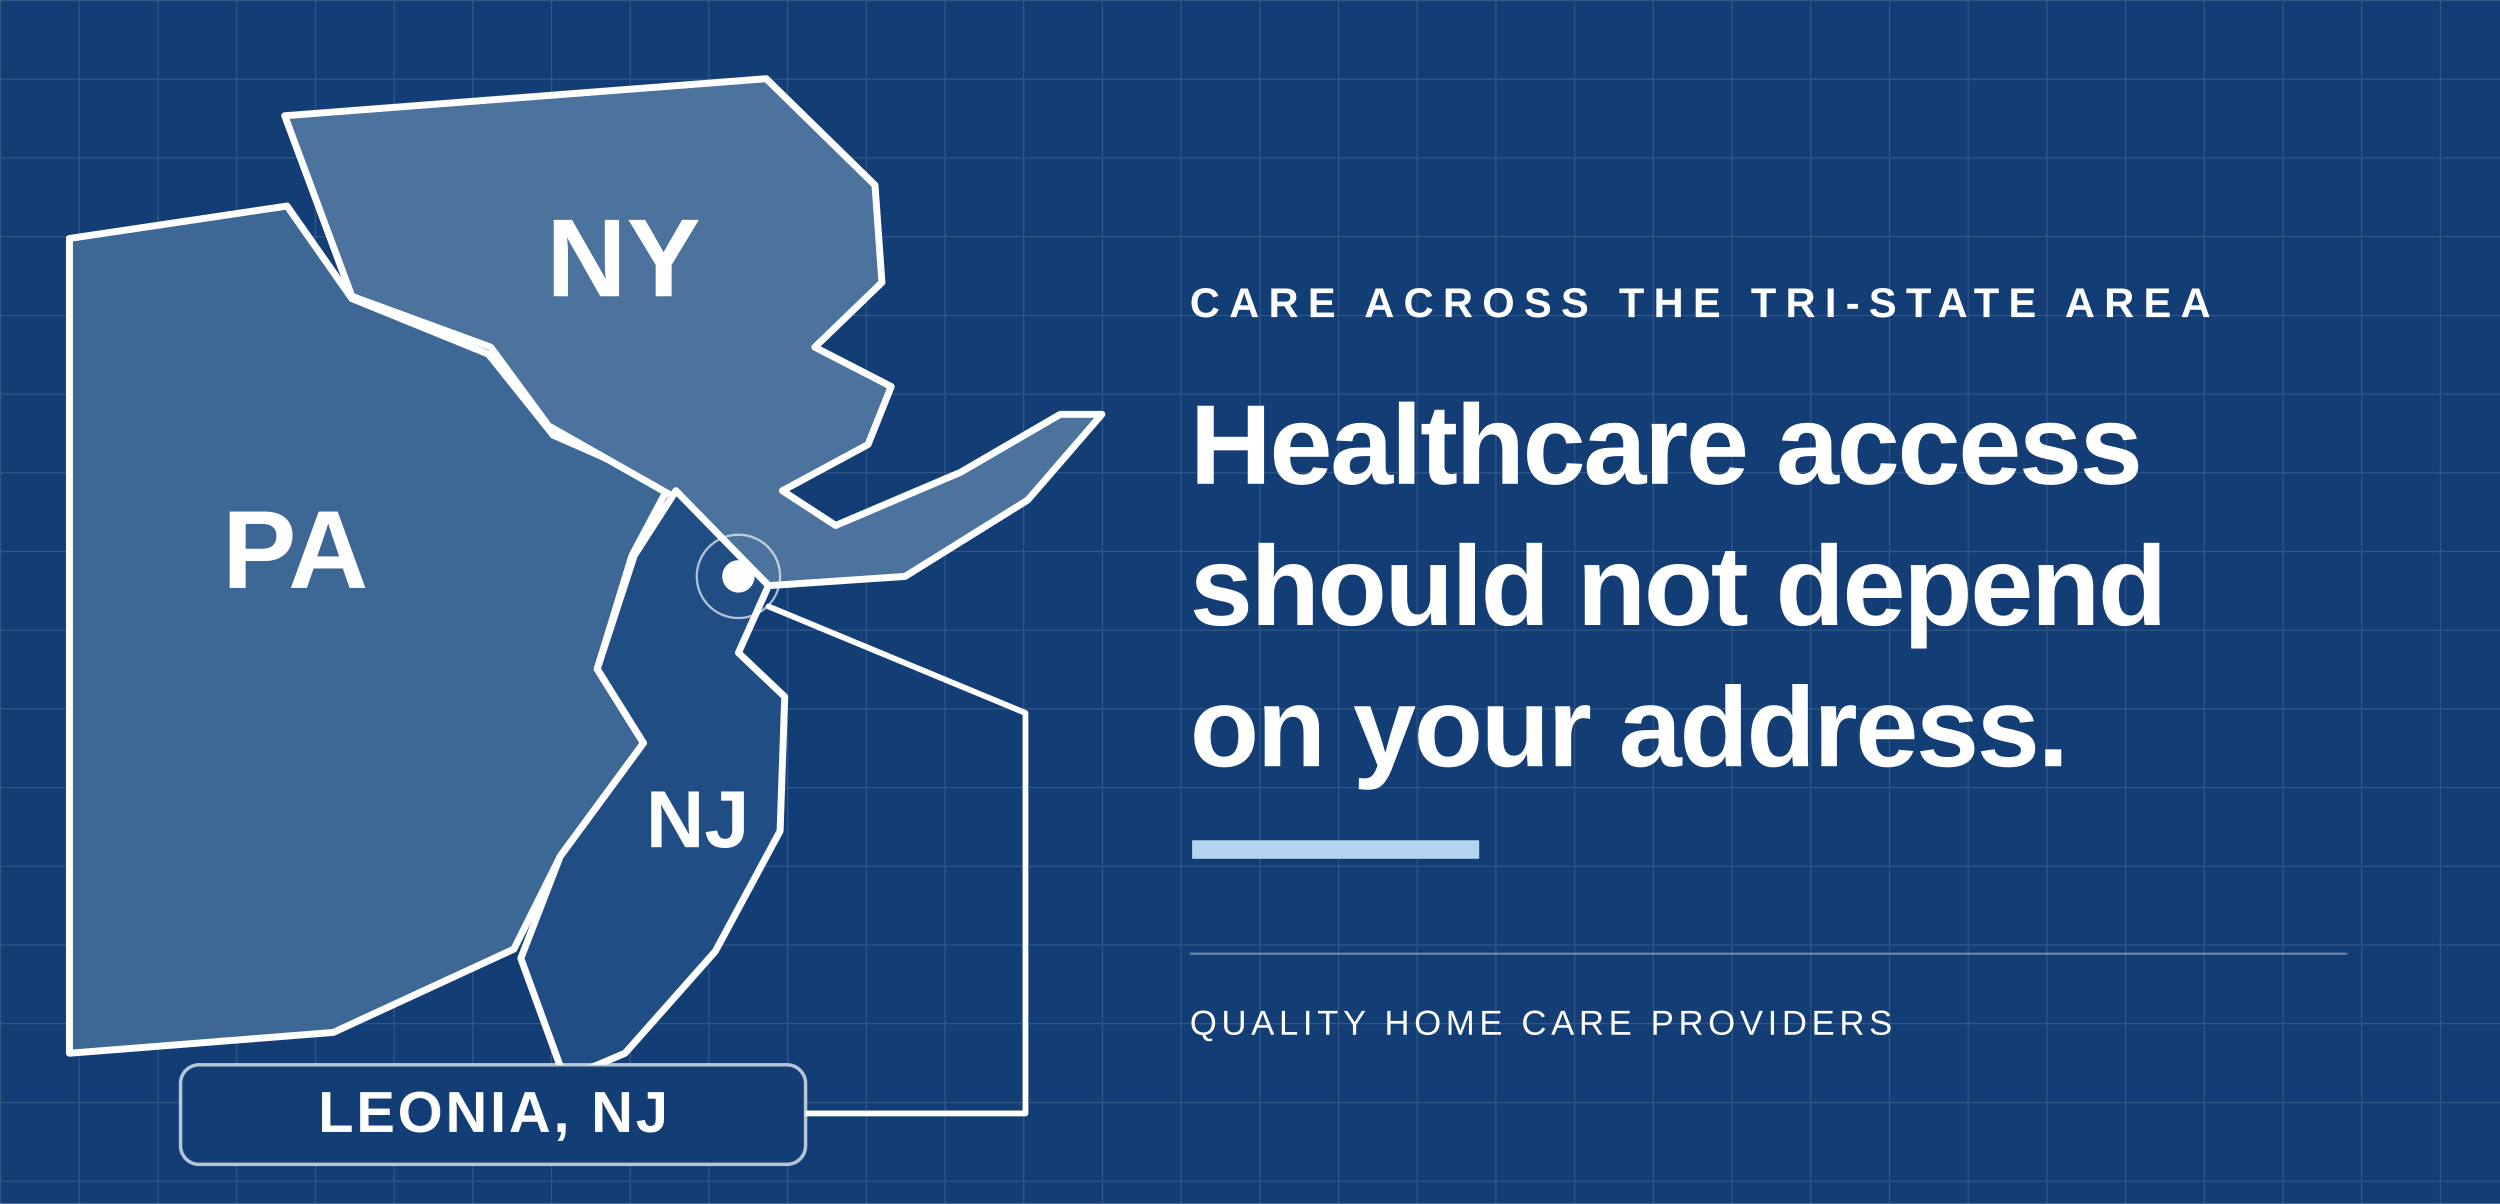
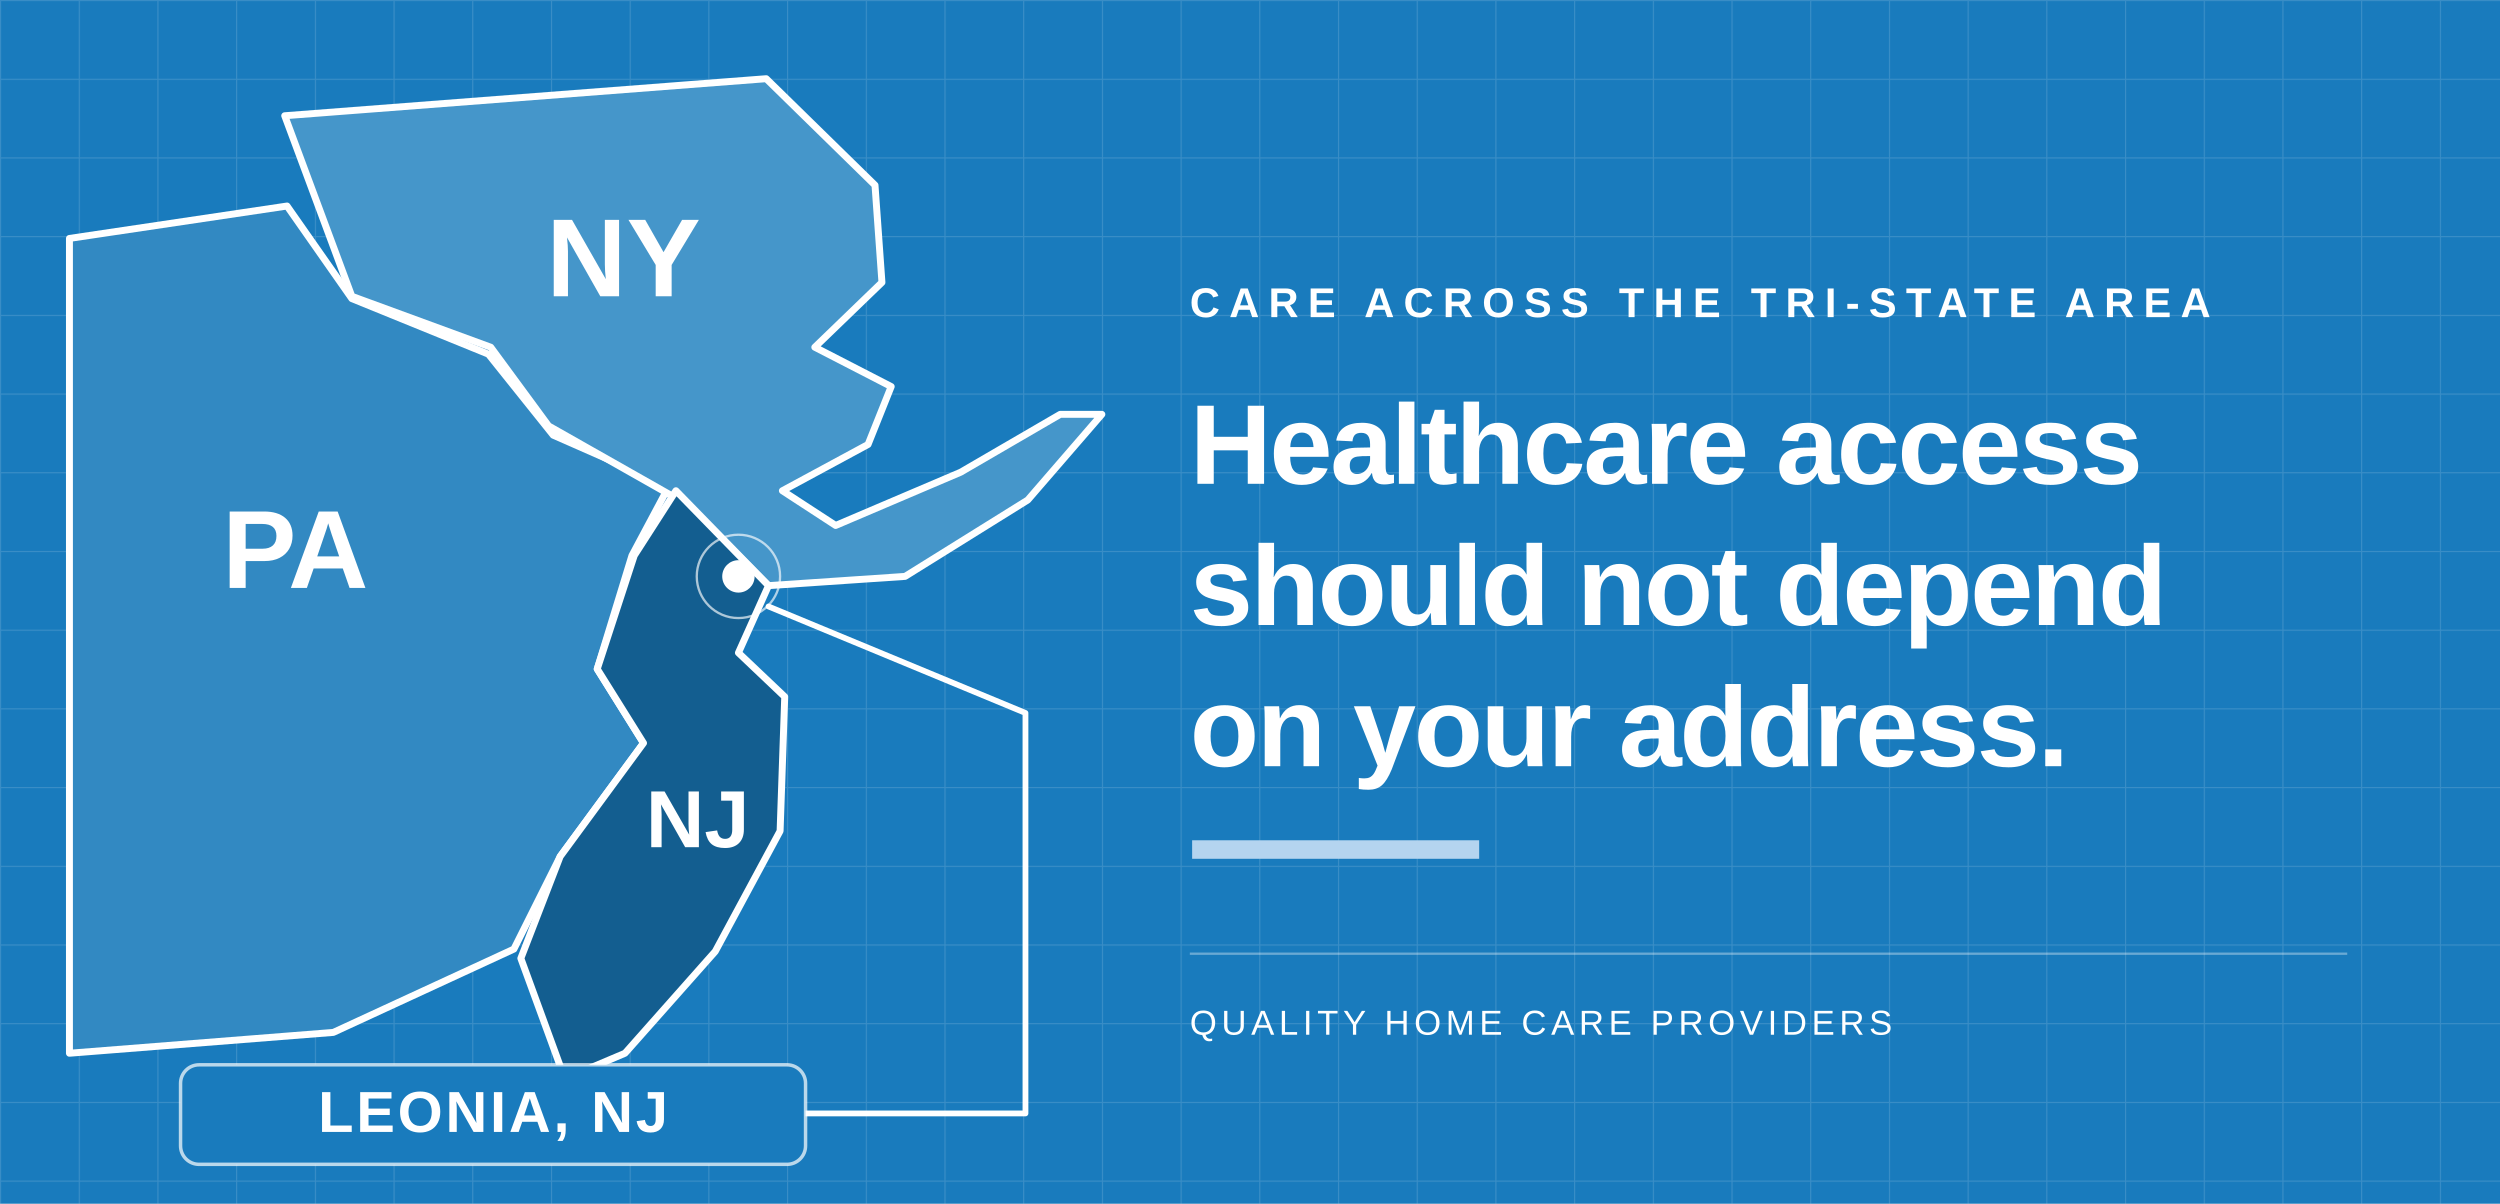
<svg xmlns="http://www.w3.org/2000/svg" viewBox="0 0 1080 520" role="img" aria-labelledby="title desc">
  <defs>
    <pattern id="grid" width="34" height="34" patternUnits="userSpaceOnUse">
      <path d="M34 0H0V34" fill="none" stroke="#fff" stroke-opacity=".14" />
    </pattern>
  </defs>
-   <path fill="#123d75" d="M0 0h1080v520H0z" />
+   <path fill="#197bbd" d="M0 0h1080v520H0z" />
  <path fill="url(#grid)" d="M0 0h1080v520H0z" />
  <g stroke="#fff" stroke-width="3" stroke-linejoin="round">
-     <path fill="#3d6795" d="M30 103 124 89 152 129 211 153 239 188 289 210 273 240 258 289 278 321 242 370 222 410 144 446 30 455Z" />
-     <path fill="#4c739d" d="M123 50 331 34 378 80 381 122 352 150 385 167 375 192 338 212 361 227 415 204 458 179 476 179 444 216 391 249 332 253 297 218 237 184 212 150 152 128Z" />
-     <path fill="#204d84" d="M292 212 332 253 319 282 339 301 337 359 309 411 270 455 244 466 225 414 242 370 278 321 258 289 274 240Z" />
+     <path fill="#3289c2" d="M30 103 124 89 152 129 211 153 239 188 289 210 273 240 258 289 278 321 242 370 222 410 144 446 30 455Z" />
+     <path fill="#4596ca" d="M123 50 331 34 378 80 381 122 352 150 385 167 375 192 338 212 361 227 415 204 458 179 476 179 444 216 391 249 332 253 297 218 237 184 212 150 152 128Z" />
+     <path fill="#135e90" d="M292 212 332 253 319 282 339 301 337 359 309 411 270 455 244 466 225 414 242 370 278 321 258 289 274 240Z" />
  </g>
  <g fill="#fff" font-family="Arial,sans-serif" font-weight="700">
    <text x="96" y="254" font-size="48">PA</text>
    <text x="236" y="128" font-size="48">NY</text>
    <text x="279" y="366" font-size="35">NJ</text>
    <circle cx="319" cy="249" r="18" fill="none" stroke="#fff" stroke-opacity=".65" />
    <circle cx="319" cy="249" r="7" />
    <path d="M332 262 443 308V481H348" fill="none" stroke="#fff" stroke-width="2.5" stroke-linecap="round" stroke-linejoin="round" />
-     <rect x="78" y="460" width="270" height="43" rx="8" fill="#123d75" stroke="#fff" stroke-opacity=".7" stroke-width="1.5" />
+     <rect x="78" y="460" width="270" height="43" rx="8" fill="#197bbd" stroke="#fff" stroke-opacity=".7" stroke-width="1.5" />
    <text x="213" y="489" font-size="25" text-anchor="middle" letter-spacing="1.2">LEONIA, NJ</text>
    <text x="514" y="137" font-size="18" letter-spacing="4">CARE ACROSS THE TRI-STATE AREA</text>
    <text x="514" y="209" font-size="49" letter-spacing="-1">Healthcare access</text>
    <text x="514" y="270" font-size="49" letter-spacing="-1">should not depend</text>
    <text x="514" y="331" font-size="49" letter-spacing="-1">on your address.</text>
  </g>
  <path d="M515 367h124" stroke="#b4d4ef" stroke-width="8" />
  <path d="M514 412h500" stroke="#fff" stroke-opacity=".35" />
  <text x="514" y="447" fill="#fff" font-family="Arial,sans-serif" font-size="15" letter-spacing="2">QUALITY HOME CARE PROVIDERS</text>
</svg>
